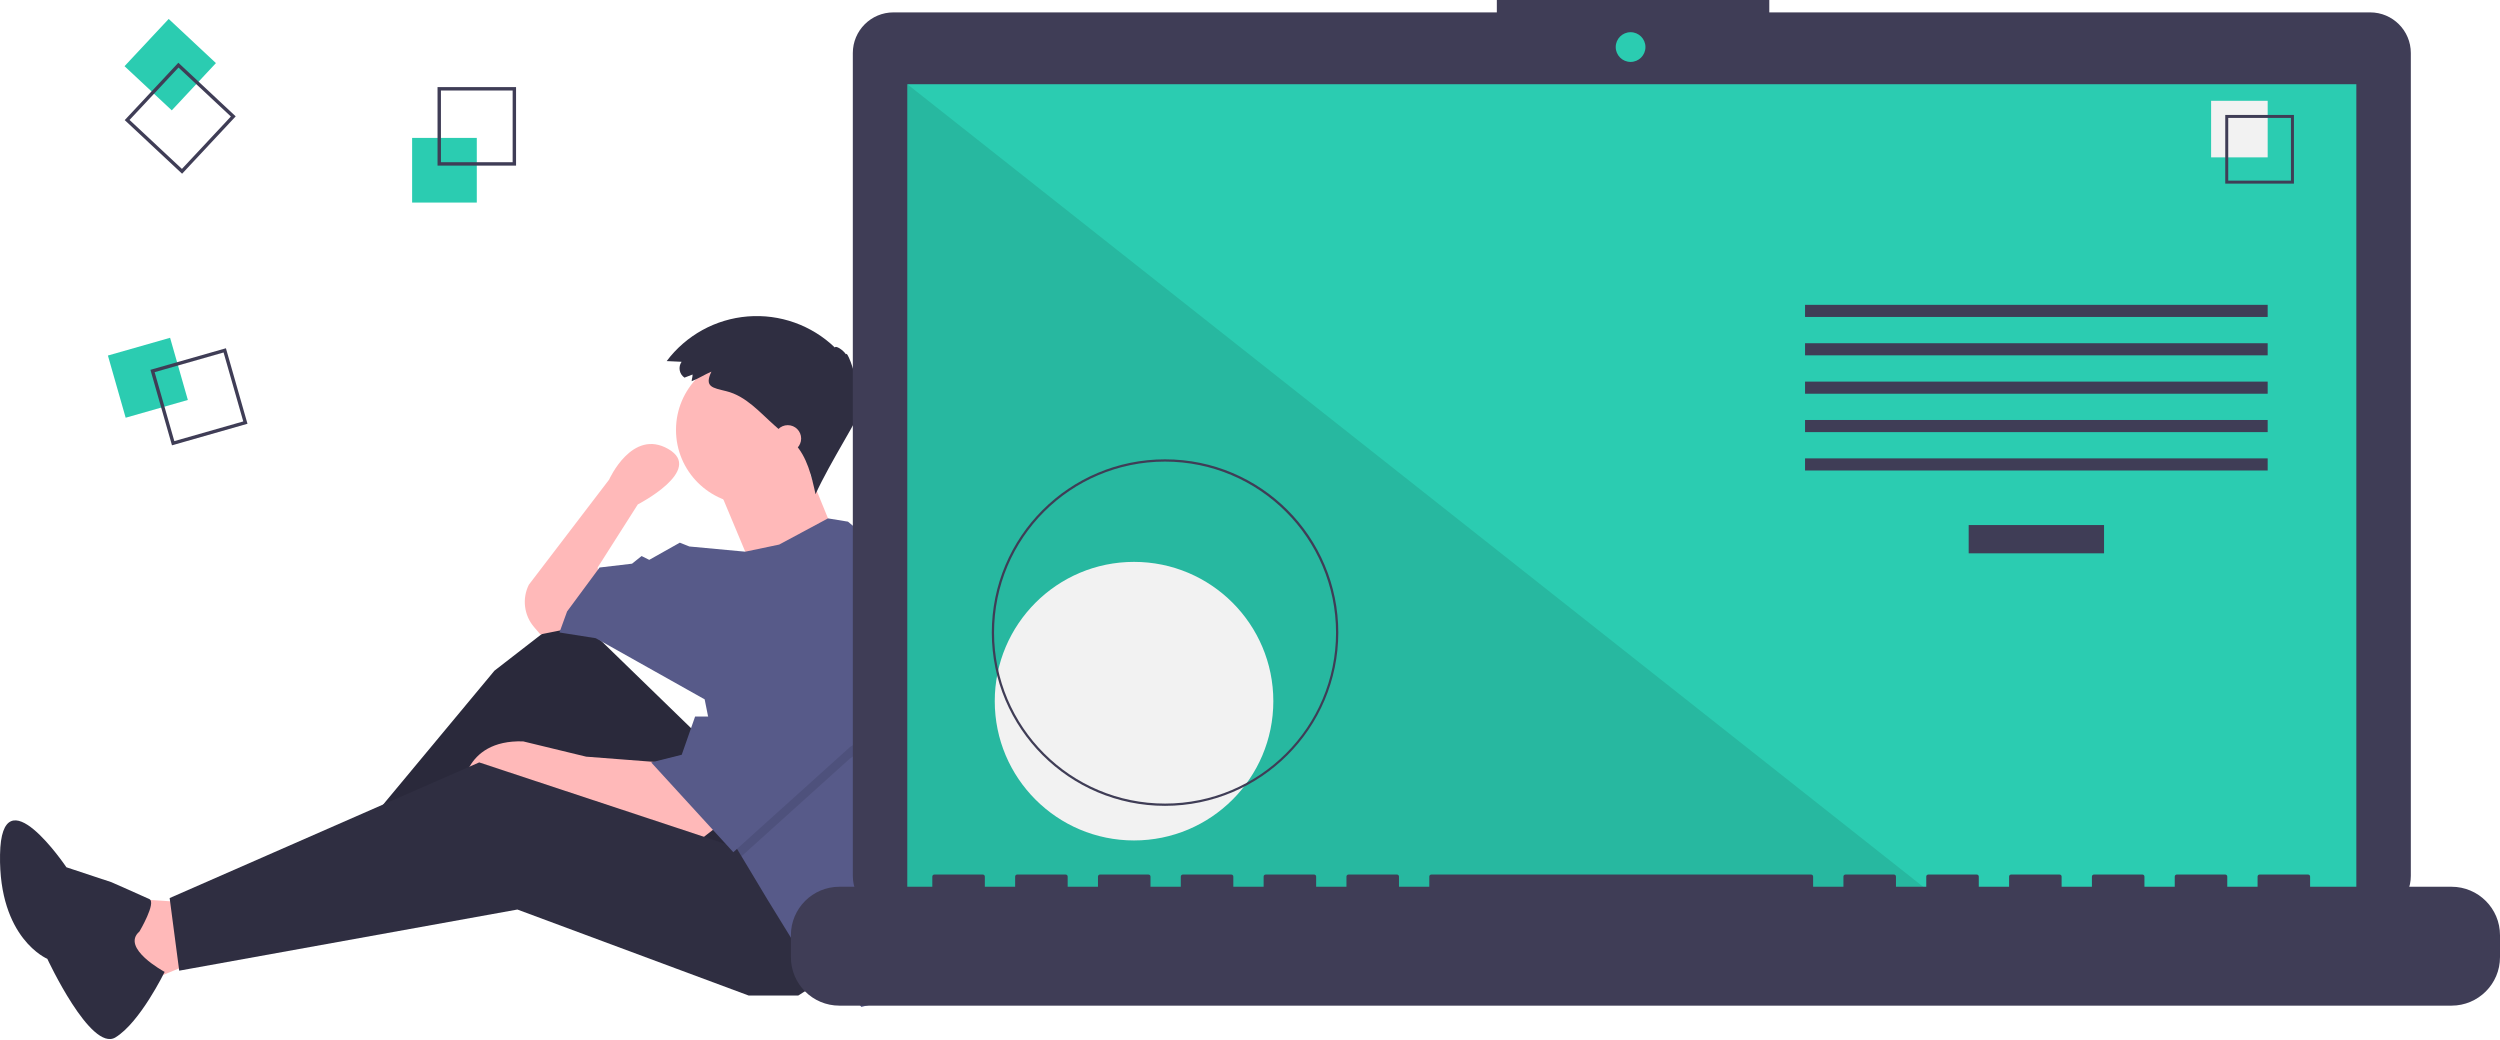
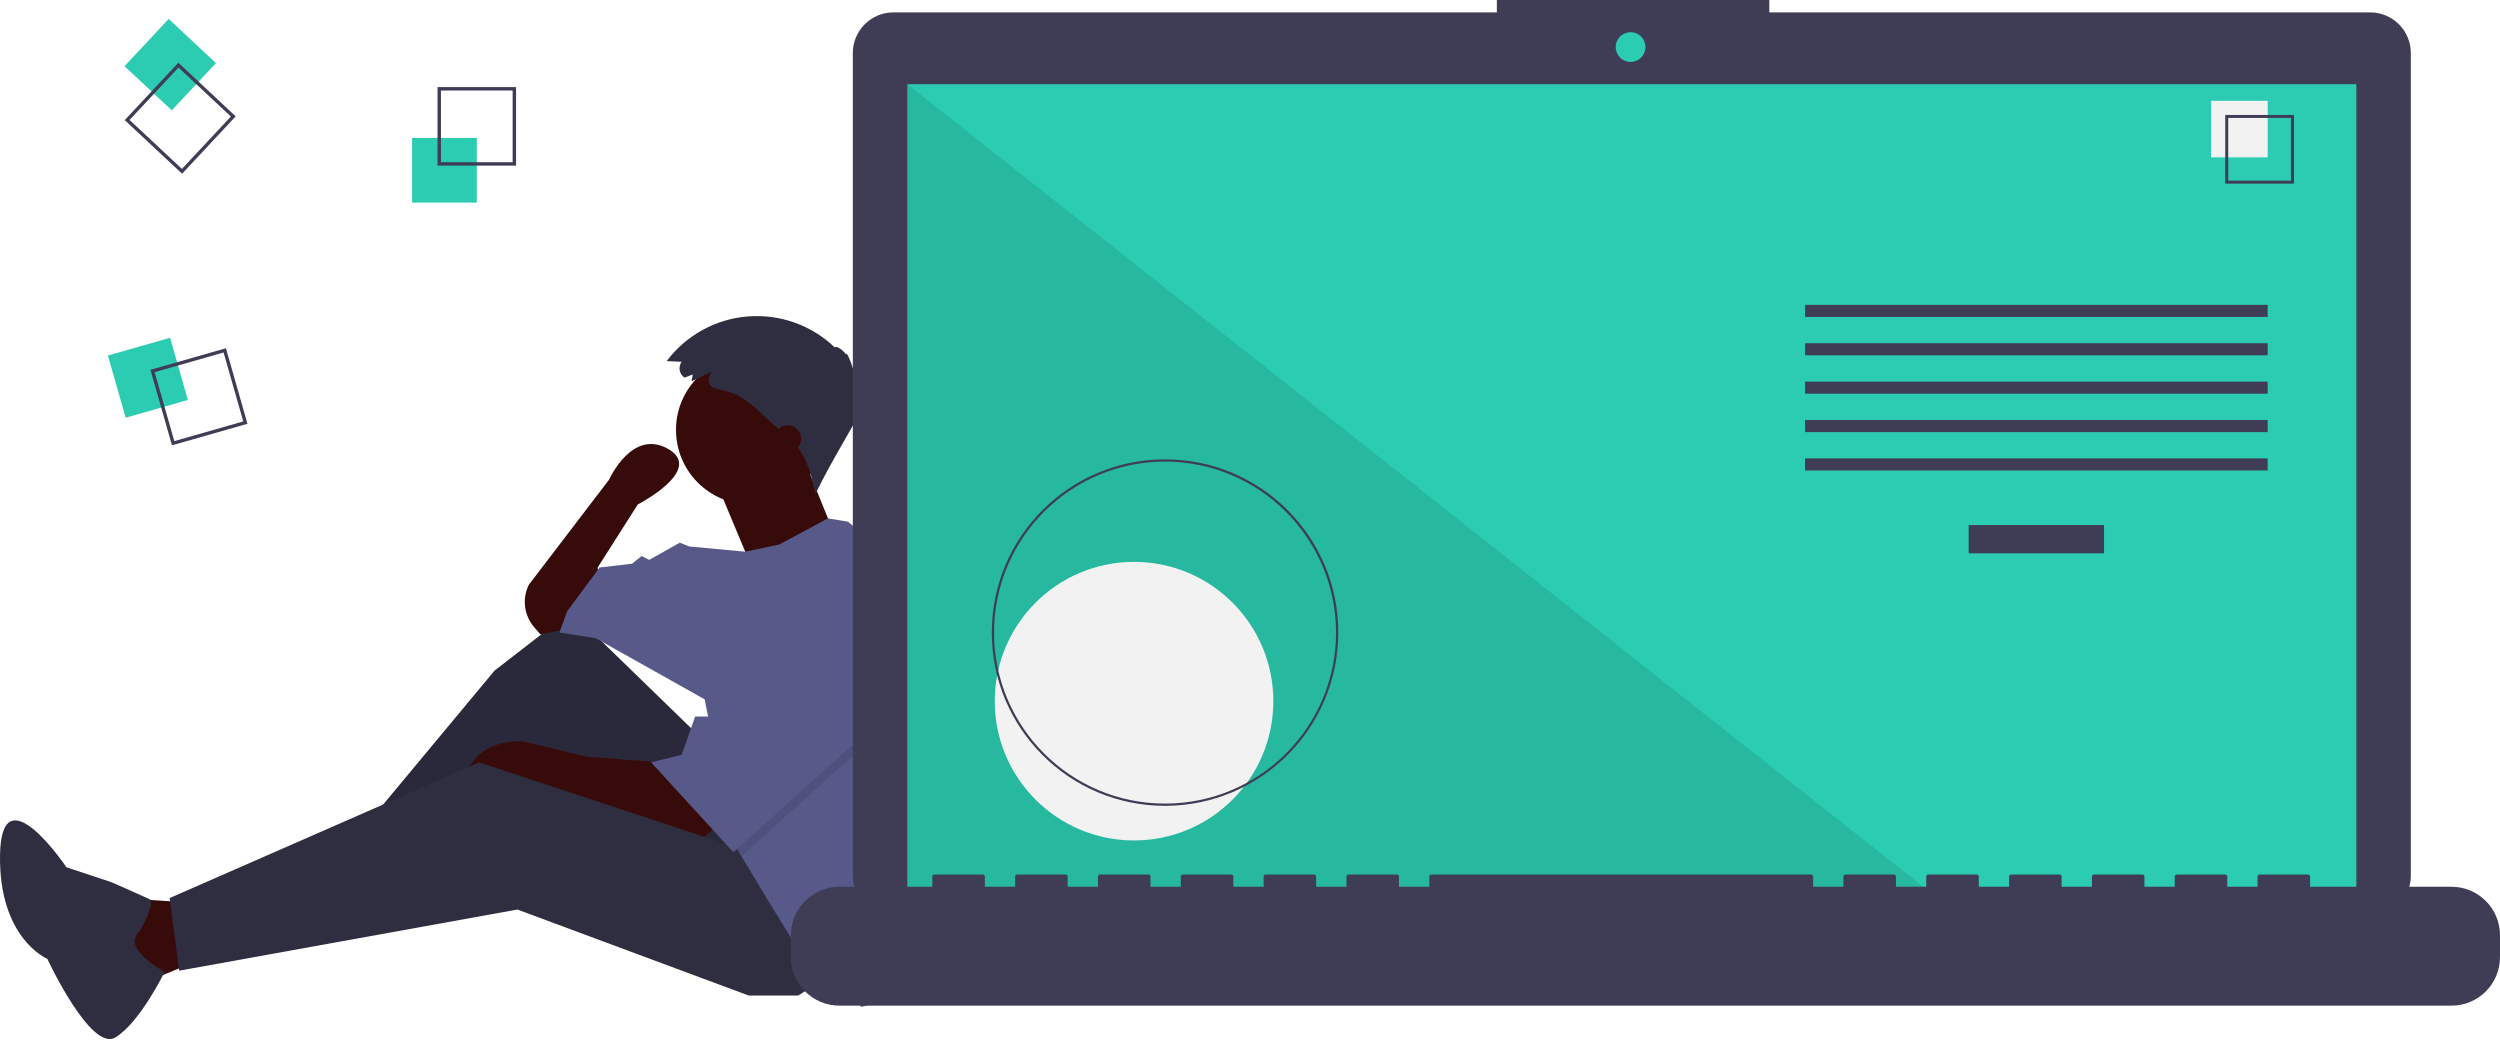
<svg xmlns="http://www.w3.org/2000/svg" id="e189b3b9-b88e-4ad6-86fc-a3cf637fca9f" data-name="Layer 1" width="1082.439" height="449.881" viewBox="0 0 1082.439 449.881">
-   <polygon points="77.591 390.495 52.772 388.84 61.045 426.069 89.173 414.487 77.591 390.495" fill="#ffb9b9" />
+   <polygon points="77.591 390.495 52.772 388.84 61.045 426.069 89.173 414.487 77.591 390.495" fill="#380b0b" />
  <polygon points="305.1 321.001 247.189 264.744 214.096 290.391 148.739 368.985 156.185 380.567 235.606 326.792 289.381 397.113 340.674 371.467 305.1 321.001" fill="#2f2e41" />
  <polygon points="305.1 321.001 247.189 264.744 214.096 290.391 148.739 368.985 156.185 380.567 235.606 326.792 289.381 397.113 340.674 371.467 305.1 321.001" opacity="0.1" />
-   <path d="M368.845,583.289l-7.446,5.791-60.393-20.683-14.064-5.791-28.128,5.791s0-23.165,26.474-22.337l27.301,6.618,32.265,2.482Z" transform="translate(-58.78049 -225.0594)" fill="#ffb9b9" />
+   <path d="M368.845,583.289l-7.446,5.791-60.393-20.683-14.064-5.791-28.128,5.791s0-23.165,26.474-22.337l27.301,6.618,32.265,2.482Z" transform="translate(-58.78049 -225.0594)" fill="#380b0b" />
  <polygon points="363.839 419.451 345.638 431.033 324.128 431.033 224.024 393.804 77.591 420.278 73.454 388.84 207.478 330.102 324.956 368.985 363.839 419.451" fill="#2f2e41" />
-   <path d="M305.142,497.249l-12.41,2.482-2.704-3.155a16.717,16.717,0,0,1-2.26-18.355h0l34.747-45.502s9.928-22.337,25.646-13.237-13.237,23.992-13.237,23.992l-17.373,27.301,1.655,14.064Z" transform="translate(-58.78049 -225.0594)" fill="#ffb9b9" />
-   <circle cx="324.956" cy="186.15" r="32.265" fill="#ffb9b9" />
-   <path d="M369.258,434.788,384.15,470.362l35.574-14.892s-11.582-28.128-11.582-28.956S369.258,434.788,369.258,434.788Z" transform="translate(-58.78049 -225.0594)" fill="#ffb9b9" />
+   <path d="M305.142,497.249l-12.41,2.482-2.704-3.155a16.717,16.717,0,0,1-2.26-18.355h0l34.747-45.502s9.928-22.337,25.646-13.237-13.237,23.992-13.237,23.992l-17.373,27.301,1.655,14.064Z" transform="translate(-58.78049 -225.0594)" fill="#380b0b" />
+   <circle cx="324.956" cy="186.15" r="32.265" fill="#380b0b" />
+   <path d="M369.258,434.788,384.15,470.362l35.574-14.892s-11.582-28.128-11.582-28.956S369.258,434.788,369.258,434.788Z" transform="translate(-58.78049 -225.0594)" fill="#380b0b" />
  <path d="M467.22,540.029a185.383,185.383,0,0,1-9.092,57.341l-2.416,7.429-11.582,52.948-12.41,3.309-9.1-11.582L404.419,636.237l-13.237-21.51-11.351-18.912-3.541-5.907-12.41-62.048L316.724,501.386l-15.719-2.482,3.309-9.1,14.064-19.028L332.443,469.121l4.137-3.309,3.309,1.655,13.237-7.446,4.137,1.655,24.19,2.25,14.693-3.078L417.275,449.506l8.654,1.415,29.783,24.819A185.22,185.22,0,0,1,467.22,540.029Z" transform="translate(-58.78049 -225.0594)" fill="#575a89" />
  <path d="M119.171,628.365s7.41-12.559,4.28-14.025-16.422-7.311-16.422-7.311l-19.492-6.46s-28.126-41.801-28.743-5.45,20.479,45.089,20.479,45.089S98.088,680.7,108.747,674.243,130.07,645.867,130.07,645.867,110.85,635.535,119.171,628.365Z" transform="translate(-58.78049 -225.0594)" fill="#2f2e41" />
  <polygon points="399.413 307.764 367.975 328.447 321.051 370.755 317.51 364.848 307.582 315.21 310.064 315.21 335.711 268.054 399.413 307.764" opacity="0.1" />
  <polygon points="335.711 263.09 310.064 310.246 300.964 310.246 295.173 326.792 281.936 330.102 317.51 368.985 367.975 323.483 399.413 302.8 335.711 263.09" fill="#575a89" />
  <path d="M358.64,387.219l-3.496,1.345a4.88,4.88,0,0,1-1.248-6.86l-6.46-.302a48.782,48.782,0,0,1,72.825-5.87c.294-1.013,3.5.958,4.809,2.956.44-1.648,3.446,6.32,4.509,11.952.492-1.875,2.385,1.152.727,4.057,1.051-.154,1.525,2.535.712,4.032,1.149-.54.956,2.669-.291,4.813,1.64-.146-12.935,22.476-18.837,35.696-1.714-7.873-3.64-16.164-9.166-22.029-.939-.997-1.968-1.905-2.994-2.811l-5.554-4.902c-6.458-5.7-12.332-12.736-20.935-14.866-5.912-1.464-9.651-1.795-6.429-8.457-2.911,1.215-5.629,3.021-8.566,4.15C358.287,389.192,358.698,388.151,358.64,387.219Z" transform="translate(-58.78049 -225.0594)" fill="#2f2e41" />
-   <circle cx="341.088" cy="189.873" r="5.791" fill="#ffb9b9" />
+   <circle cx="341.088" cy="189.873" r="5.791" fill="#380b0b" />
  <rect x="178.439" y="59.71" width="28" height="28" fill="#2bccb1" />
  <path d="M282.22,296.77h-34v-34h34Zm-32.522-1.478h31.043V264.248H249.698Z" transform="translate(-58.78049 -225.0594)" fill="#3f3d56" />
  <rect x="108.808" y="374.617" width="28" height="28" transform="translate(403.9876 -61.23638) rotate(74.06317)" fill="#2bccb1" />
  <path d="M133.243,417.876l-9.336-32.693,32.693-9.336,9.336,32.693Zm-7.508-31.678,8.524,29.85,29.85-8.524-8.524-29.85Z" transform="translate(-58.78049 -225.0594)" fill="#3f3d56" />
  <rect x="118.487" y="239.049" width="28" height="28" transform="translate(349.0467 103.9752) rotate(133.0628)" fill="#2bccb1" />
  <path d="M112.781,277.063l23.215-24.841,24.841,23.215-23.215,24.841Zm23.286-22.751-21.196,22.681L137.551,298.189l21.196-22.681Z" transform="translate(-58.78049 -225.0594)" fill="#3f3d56" />
  <path d="M1085.012,230.422H824.843v-5.362h-117.971v5.362H445.63a17.599,17.599,0,0,0-17.599,17.599V604.272A17.599,17.599,0,0,0,445.63,621.871H1085.012a17.599,17.599,0,0,0,17.599-17.599V248.02A17.599,17.599,0,0,0,1085.012,230.422Z" transform="translate(-58.78049 -225.0594)" fill="#3f3d56" />
  <rect x="392.845" y="36.464" width="627.391" height="353.913" fill="#2bccb1" />
  <circle cx="706.004" cy="20.377" r="6.435" fill="#2bccb1" />
  <polygon points="840.813 390.377 392.845 390.377 392.845 36.464 840.813 390.377" opacity="0.1" />
  <circle cx="491.013" cy="303.587" r="60.307" fill="#f2f2f2" />
  <path d="M563.218,573.972A75.016,75.016,0,1,1,638.234,498.957,75.101,75.101,0,0,1,563.218,573.972Zm0-149.051A74.035,74.035,0,1,0,637.253,498.957,74.119,74.119,0,0,0,563.218,424.921Z" transform="translate(-58.78049 -225.0594)" fill="#3f3d56" />
  <rect x="852.392" y="227.332" width="58.605" height="12.246" fill="#3f3d56" />
  <rect x="781.541" y="131.989" width="200.307" height="5.248" fill="#3f3d56" />
  <rect x="781.541" y="148.608" width="200.307" height="5.248" fill="#3f3d56" />
  <rect x="781.541" y="165.228" width="200.307" height="5.248" fill="#3f3d56" />
  <rect x="781.541" y="181.847" width="200.307" height="5.248" fill="#3f3d56" />
  <rect x="781.541" y="198.467" width="200.307" height="5.248" fill="#3f3d56" />
  <rect x="957.356" y="43.644" width="24.492" height="24.492" fill="#f2f2f2" />
  <path d="M1052,304.566h-29.74v-29.74h29.74Zm-28.447-1.293h27.154V276.119h-27.154Z" transform="translate(-58.78049 -225.0594)" fill="#3f3d56" />
  <path d="M1120.227,609.001h-61.229v-4.412a.875.875,0,0,0-.875-.875h-20.993a.875.875,0,0,0-.875.875v4.412H1023.134v-4.412a.875.875,0,0,0-.875-.875h-20.993a.875.875,0,0,0-.875.875v4.412H987.272v-4.412a.875.875,0,0,0-.875-.875H965.404a.875.875,0,0,0-.875.875v4.412H951.409v-4.412a.875.875,0,0,0-.875-.875H929.541a.875.875,0,0,0-.875.875v4.412H915.546v-4.412a.875.875,0,0,0-.875-.875h-20.993a.875.875,0,0,0-.875.875v4.412H879.683v-4.412a.875.875,0,0,0-.875-.875H857.815a.875.875,0,0,0-.875.875v4.412H843.82v-4.412a.875.875,0,0,0-.875-.875H678.501a.875.875,0,0,0-.875.875v4.412H664.506v-4.412a.875.875,0,0,0-.875-.875H642.638a.875.875,0,0,0-.875.875v4.412H628.643v-4.412a.875.875,0,0,0-.875-.875H606.775a.875.875,0,0,0-.875.875v4.412H592.78v-4.412a.875.875,0,0,0-.875-.875H570.912a.875.875,0,0,0-.875.875v4.412H556.917v-4.412a.875.875,0,0,0-.875-.875H535.049a.875.875,0,0,0-.875.875v4.412H521.054v-4.412a.875.875,0,0,0-.875-.875H499.186a.875.875,0,0,0-.875.875v4.412H485.191v-4.412a.875.875,0,0,0-.875-.875h-20.993a.875.875,0,0,0-.875.875v4.412H422.212a20.993,20.993,0,0,0-20.993,20.993v9.492a20.993,20.993,0,0,0,20.993,20.993H1120.227a20.993,20.993,0,0,0,20.993-20.993v-9.492A20.993,20.993,0,0,0,1120.227,609.001Z" transform="translate(-58.78049 -225.0594)" fill="#3f3d56" />
</svg>
